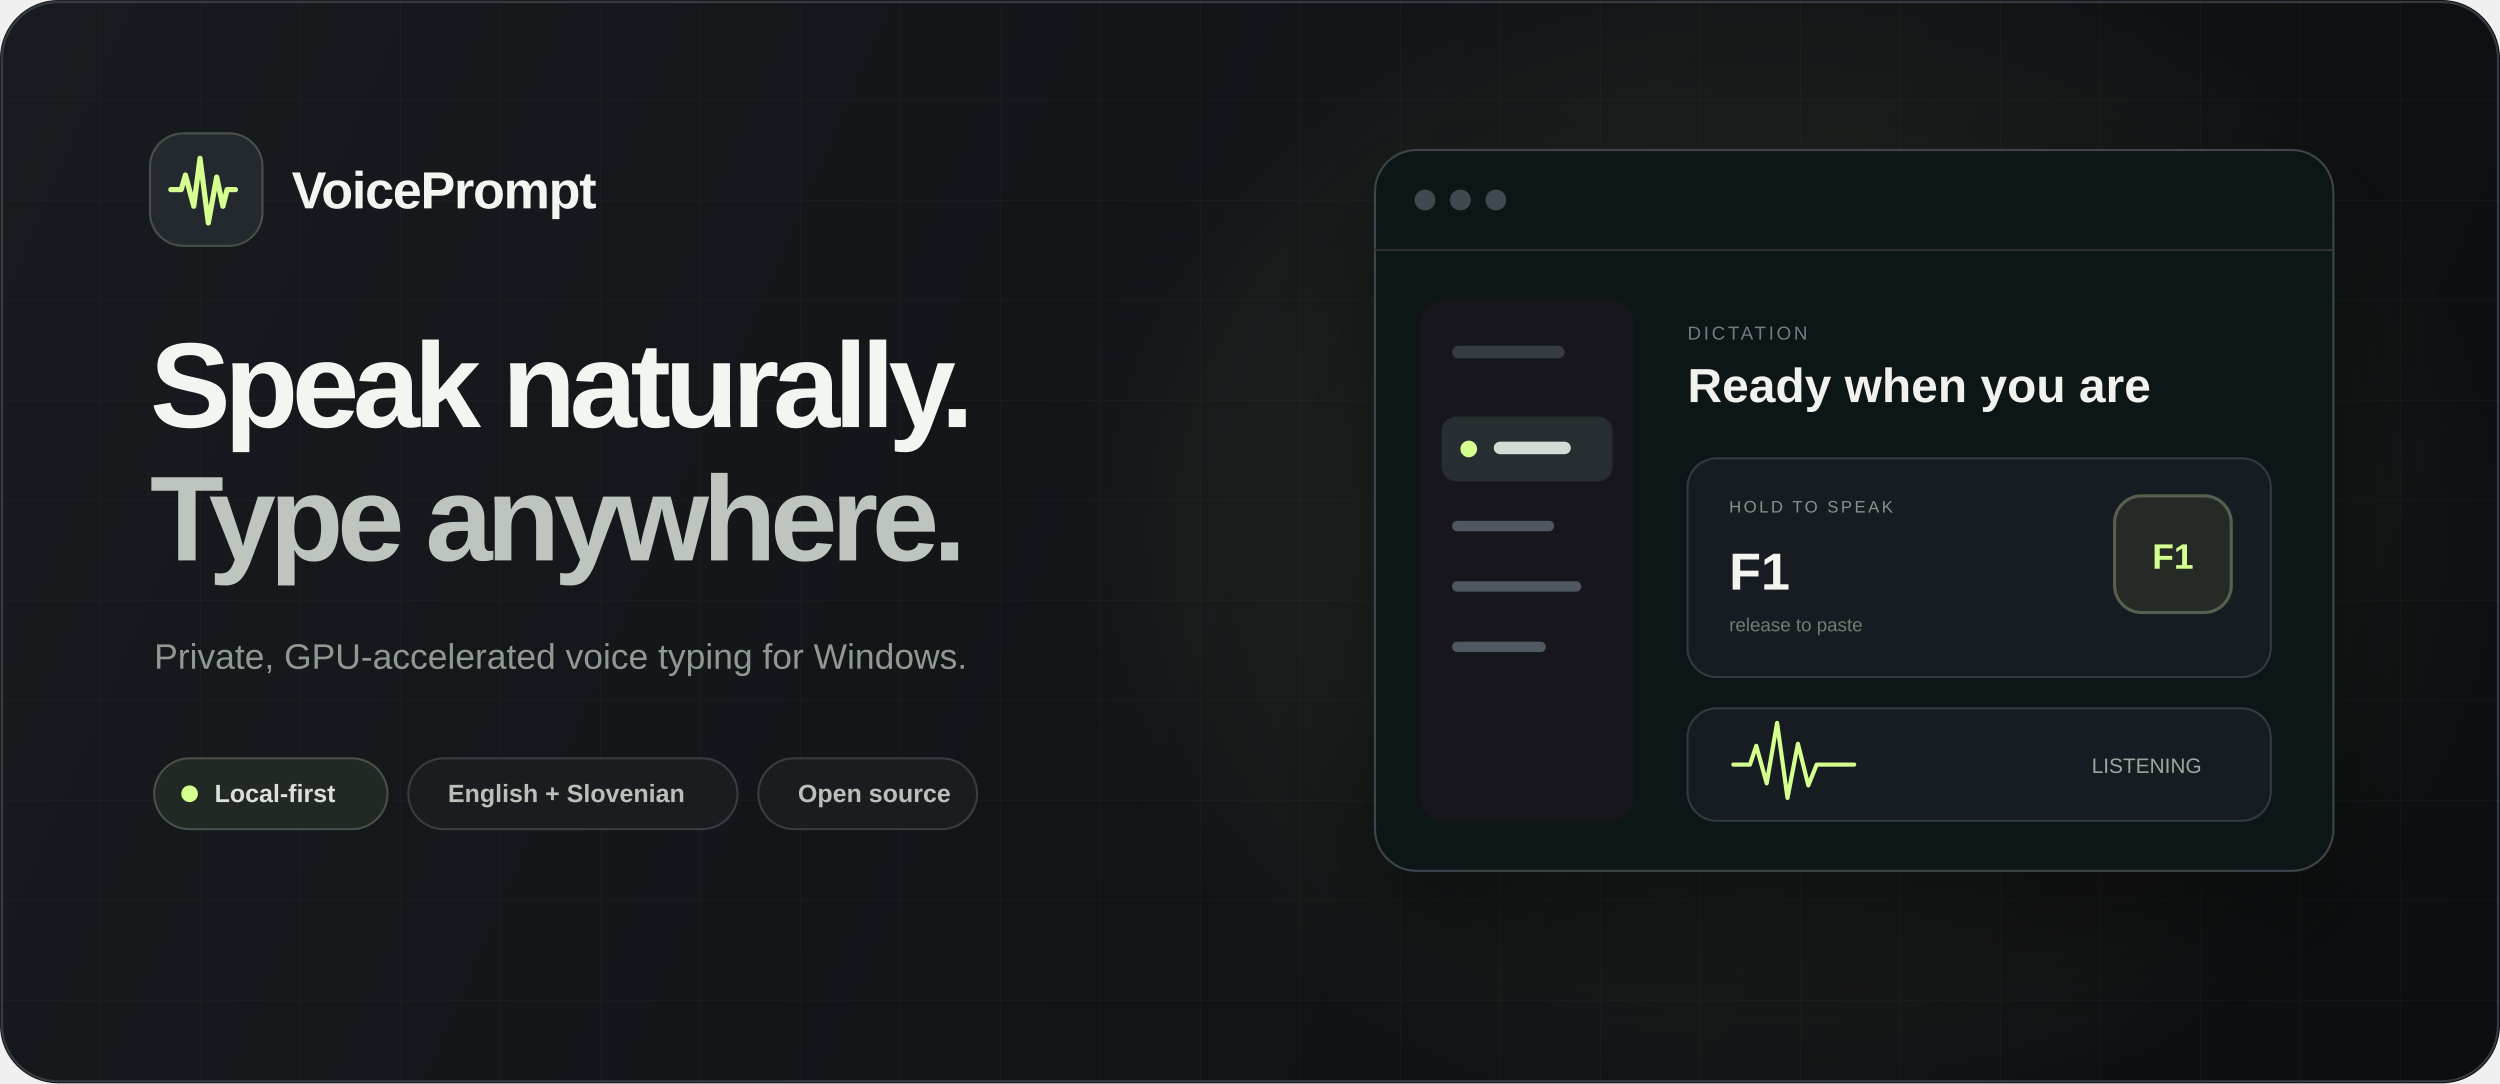
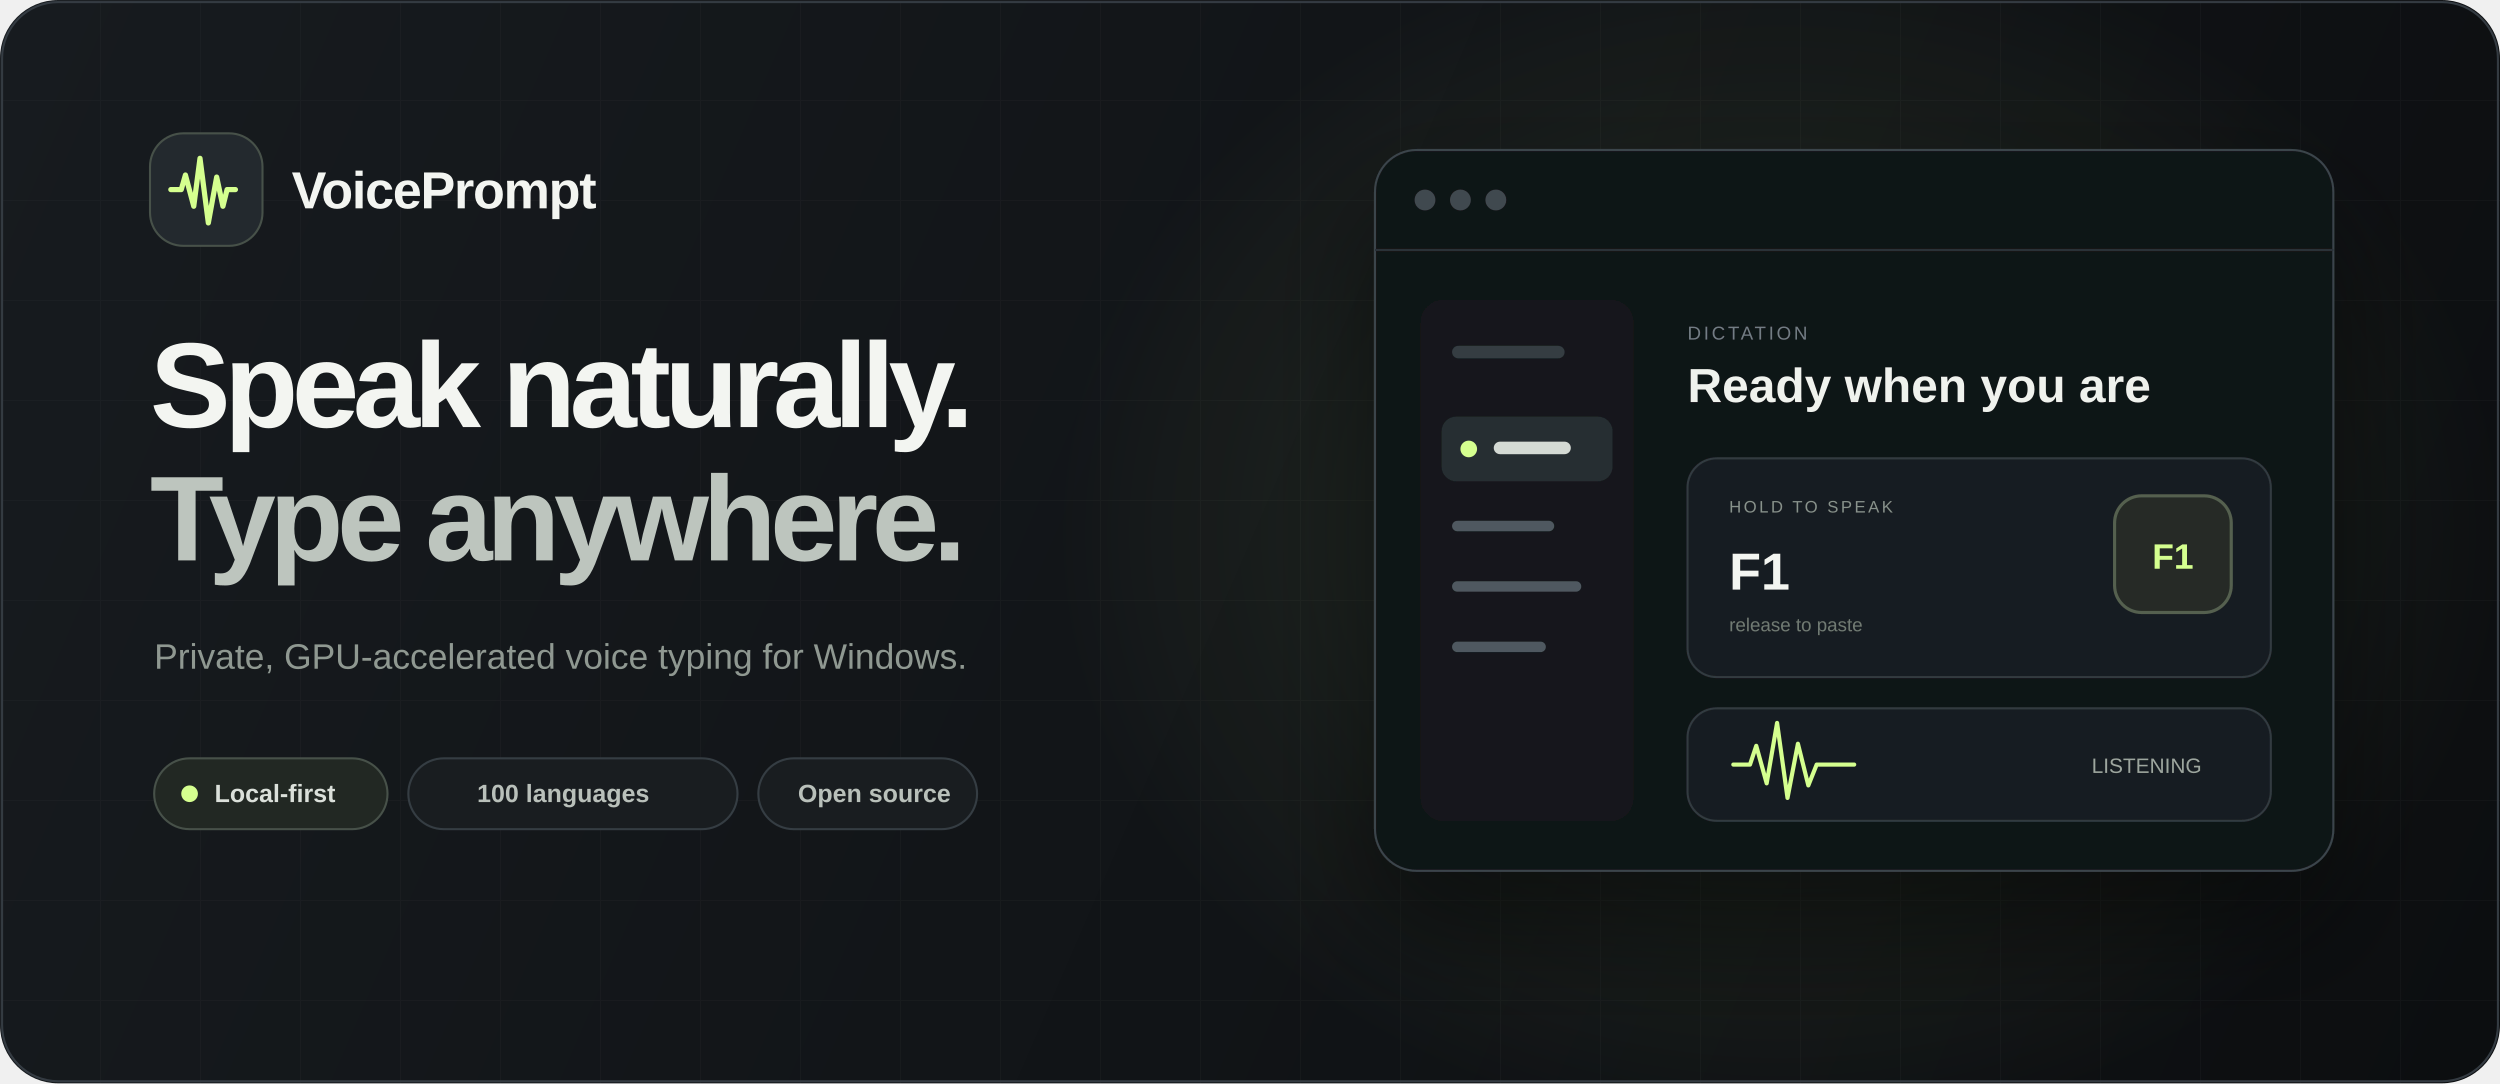
<svg xmlns="http://www.w3.org/2000/svg" viewBox="0 0 1200 520" role="img" aria-labelledby="title desc">
  <defs>
    <linearGradient id="bg" x1="0" y1="0" x2="1200" y2="520" gradientUnits="userSpaceOnUse">
      <stop stop-color="#171b1f" />
      <stop offset="1" stop-color="#0c0e10" />
    </linearGradient>
    <radialGradient id="glow" cx="0" cy="0" r="1" gradientTransform="translate(855 256) rotate(90) scale(290 350)" gradientUnits="userSpaceOnUse">
      <stop stop-color="#d5ff8f" stop-opacity=".13" />
      <stop offset="1" stop-color="#d5ff8f" stop-opacity="0" />
    </radialGradient>
    <filter id="shadow" x="-20%" y="-20%" width="140%" height="160%">
      <feDropShadow dx="0" dy="28" stdDeviation="26" flood-color="#000" flood-opacity=".45" />
    </filter>
    <pattern id="grid" width="48" height="48" patternUnits="userSpaceOnUse">
      <path d="M48 0H0V48" fill="none" stroke="#fff" stroke-opacity=".025" />
    </pattern>
  </defs>
  <rect width="1200" height="520" rx="28" fill="url(#bg)" />
  <rect width="1200" height="520" rx="28" fill="url(#grid)" />
  <rect width="1200" height="520" rx="28" fill="url(#glow)" />
  <rect x="1" y="1" width="1198" height="518" rx="27" fill="none" stroke="#343b42" />
  <g transform="translate(72 64)">
    <rect width="54" height="54" rx="16" fill="#23292e" stroke="#475149" />
    <path d="M10 27h5l2-7 4 15 3-23 4 31 4-22 3 14 2-8h4" fill="none" stroke="#d5ff8f" stroke-width="2.5" stroke-linecap="round" stroke-linejoin="round" />
    <text x="68" y="36" fill="#f3f5f1" font-family="Segoe UI,Arial,sans-serif" font-size="25" font-weight="700" letter-spacing="-.6">VoicePrompt</text>
  </g>
  <text x="72" y="205" fill="#f3f5f1" font-family="Segoe UI,Arial,sans-serif" font-size="58" font-weight="700" letter-spacing="-3">Speak naturally.</text>
  <text x="72" y="269" fill="#bdc5be" font-family="Segoe UI,Arial,sans-serif" font-size="58" font-weight="700" letter-spacing="-3">Type anywhere.</text>
  <text x="74" y="321" fill="#8f9891" font-family="Segoe UI,Arial,sans-serif" font-size="17">Private, GPU-accelerated voice typing for Windows.</text>
  <g transform="translate(74 364)" font-family="Segoe UI,Arial,sans-serif" font-size="12" font-weight="600">
    <rect width="112" height="34" rx="17" fill="#222823" stroke="#475149" />
    <circle cx="17" cy="17" r="4" fill="#d5ff8f" />
    <text x="29" y="21" fill="#dbe0da">Local-first</text>
    <rect x="122" width="158" height="34" rx="17" fill="#191d20" stroke="#353d43" />
-     <text x="141" y="21" fill="#b9c0ba">English + Slovenian</text>
+     <text x="155" y="21" fill="#b9c0ba">100 languages</text>
    <rect x="290" width="105" height="34" rx="17" fill="#191d20" stroke="#353d43" />
    <text x="309" y="21" fill="#b9c0ba">Open source</text>
  </g>
  <g transform="translate(660 72)" filter="url(#shadow)">
    <rect width="460" height="346" rx="20" fill="#111417" stroke="#3b444b" />
    <path d="M0 48H460" stroke="#2b3238" />
    <circle cx="24" cy="24" r="5" fill="#41494f" />
    <circle cx="41" cy="24" r="5" fill="#41494f" />
    <circle cx="58" cy="24" r="5" fill="#41494f" />
    <rect x="22" y="72" width="102" height="250" rx="11" fill="#15191d" />
    <rect x="37" y="94" width="54" height="6" rx="3" fill="#343c42" />
    <rect x="32" y="128" width="82" height="31" rx="7" fill="#282e32" />
    <circle cx="45" cy="143.5" r="4" fill="#d5ff8f" />
    <rect x="57" y="140" width="37" height="6" rx="3" fill="#d4dad4" />
    <rect x="37" y="178" width="49" height="5" rx="2.5" fill="#505960" />
    <rect x="37" y="207" width="62" height="5" rx="2.5" fill="#505960" />
    <rect x="37" y="236" width="45" height="5" rx="2.5" fill="#505960" />
    <text x="150" y="91" fill="#727d84" font-family="Segoe UI,Arial,sans-serif" font-size="9" letter-spacing="1.3">DICTATION</text>
    <text x="150" y="121" fill="#eff2ed" font-family="Segoe UI,Arial,sans-serif" font-size="23" font-weight="700">Ready when you are</text>
    <rect x="150" y="148" width="280" height="105" rx="14" fill="#191e22" stroke="#313a40" />
    <text x="170" y="174" fill="#88928c" font-family="Segoe UI,Arial,sans-serif" font-size="8" letter-spacing="1.2">HOLD TO SPEAK</text>
    <text x="170" y="211" fill="#f3f5f1" font-family="Segoe UI,Arial,sans-serif" font-size="25" font-weight="700">F1</text>
    <text x="170" y="231" fill="#707a73" font-family="Segoe UI,Arial,sans-serif" font-size="9">release to paste</text>
    <rect x="355" y="166" width="56" height="56" rx="13" fill="#252b26" stroke="#55604f" stroke-width="1.5" />
    <text x="383" y="201" fill="#d5ff8f" font-family="Segoe UI,Arial,sans-serif" font-size="17" font-weight="700" text-anchor="middle">F1</text>
    <rect x="150" y="268" width="280" height="54" rx="14" fill="#191e22" stroke="#313a40" />
    <path d="M172 295h8l3-9 5 18 5-29 5 36 5-26 5 20 4-10h18" fill="none" stroke="#d5ff8f" stroke-width="2" stroke-linecap="round" stroke-linejoin="round" />
    <text x="344" y="299" fill="#9da69f" font-family="Segoe UI,Arial,sans-serif" font-size="10">LISTENING</text>
  </g>
</svg>
